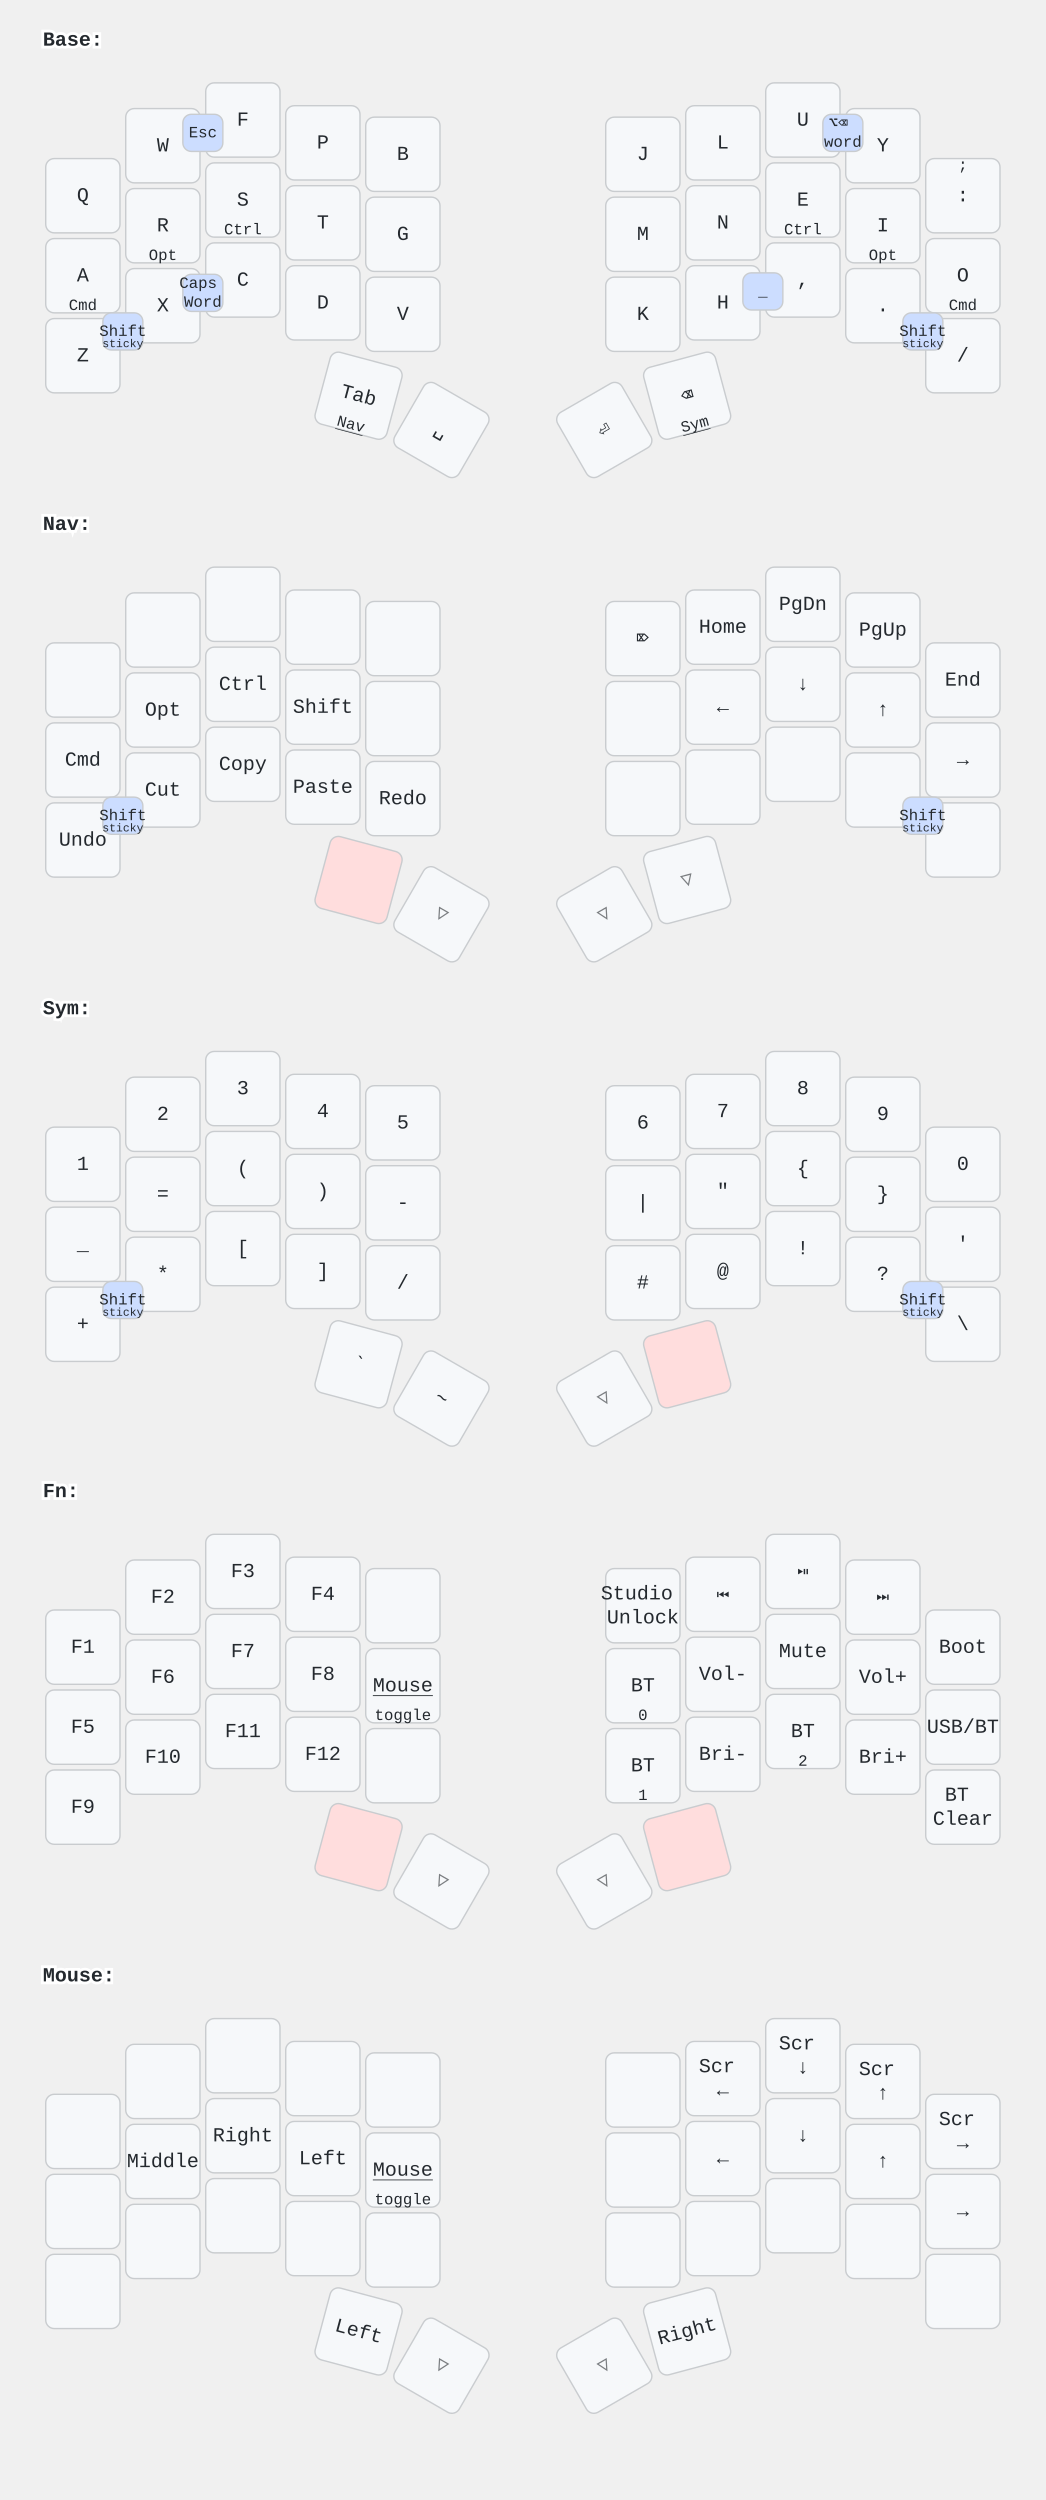
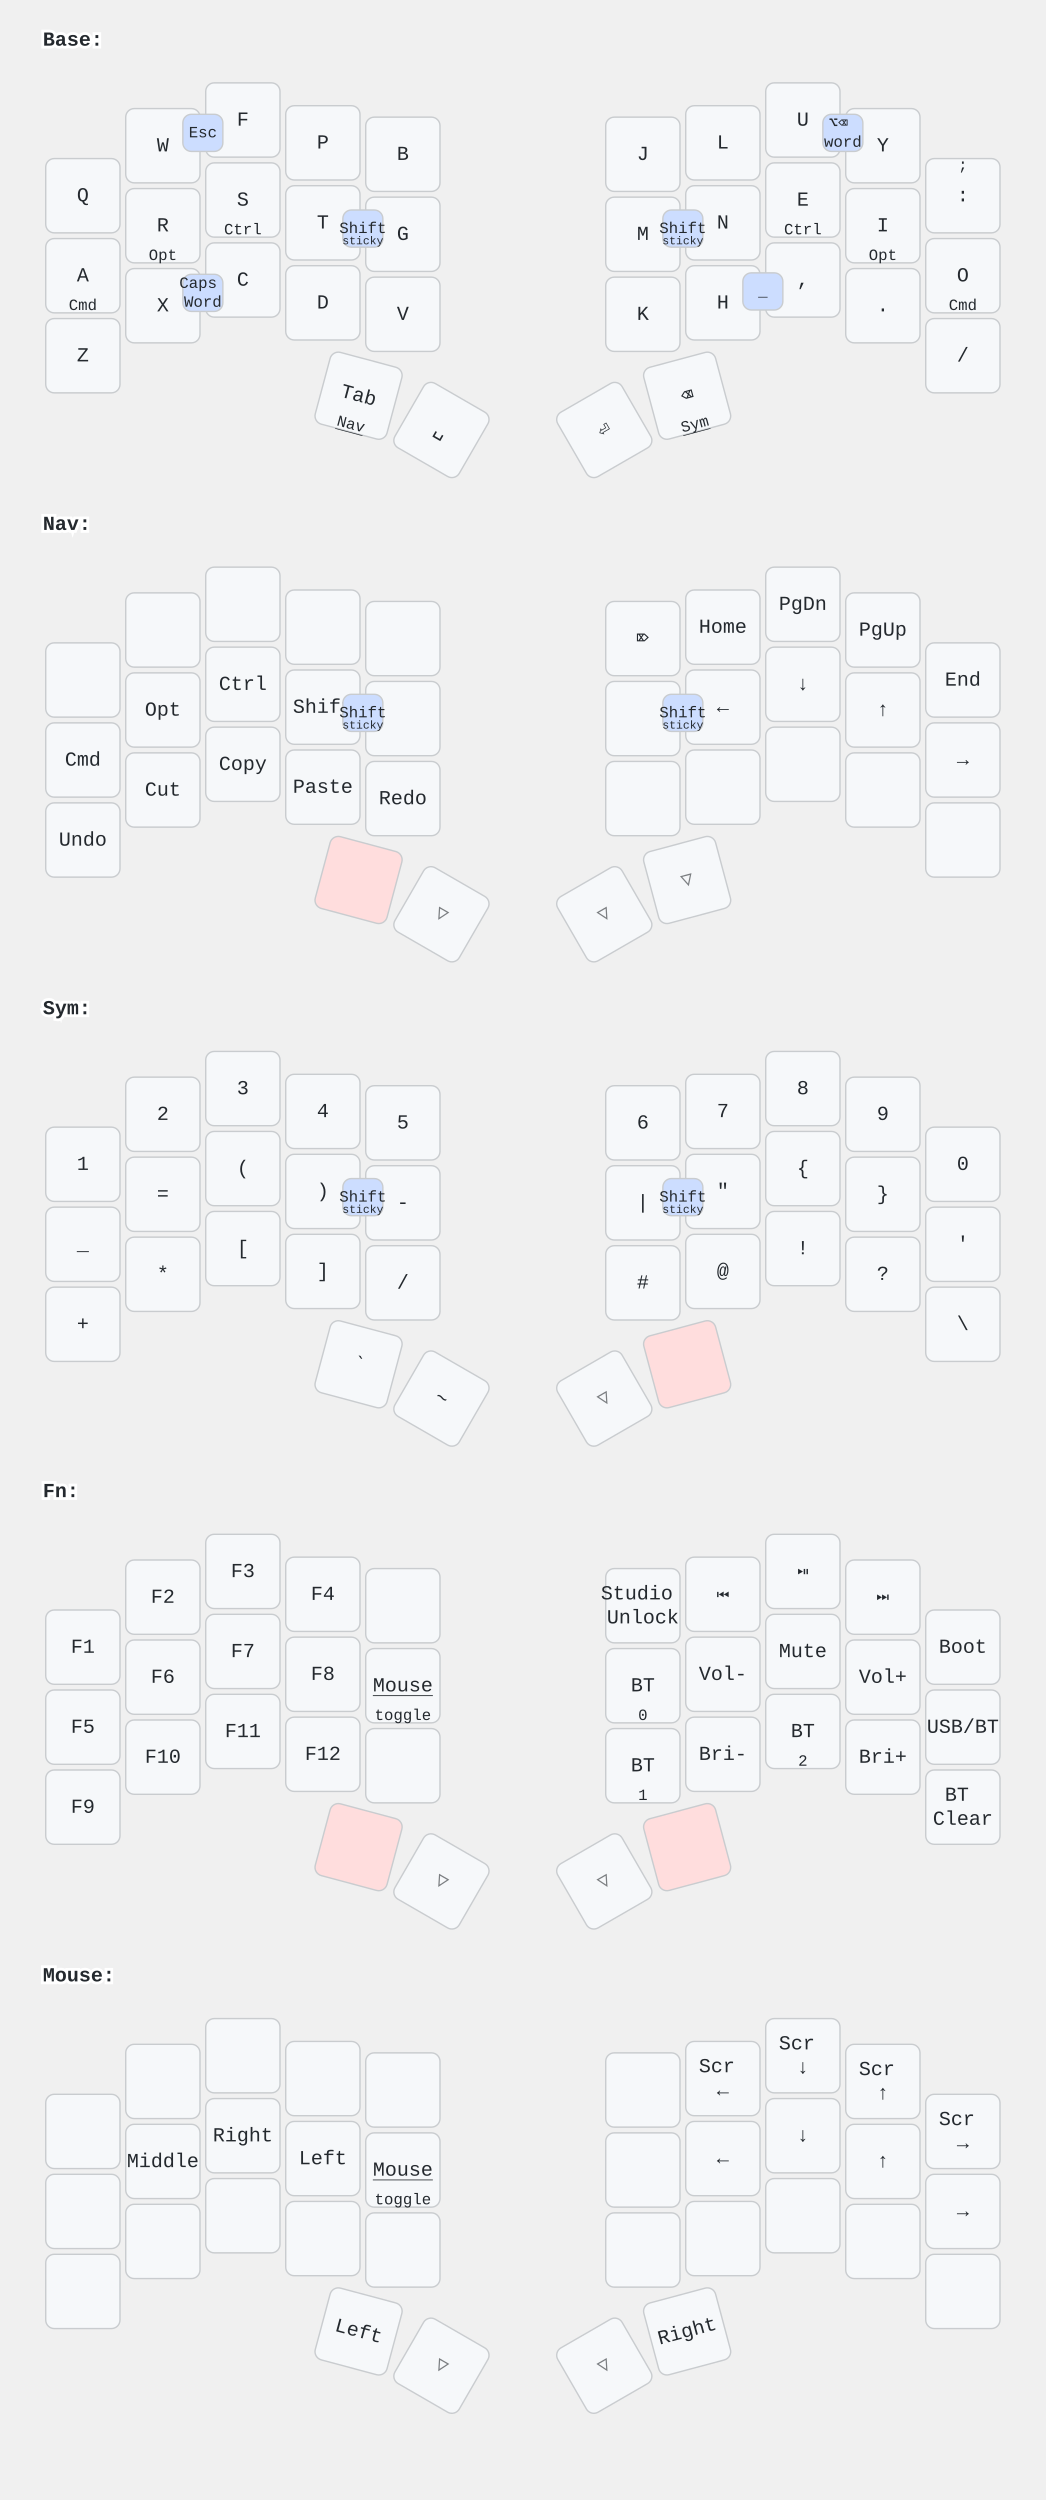
<svg xmlns="http://www.w3.org/2000/svg" width="732" height="1750" viewBox="0 0 732 1750" class="keymap">
  <style>/* inherit to force styles through use tags */
svg path {
    fill: inherit;
}

/* font and background color specifications */
svg.keymap {
    font-family: SFMono-Regular,Consolas,Liberation Mono,Menlo,monospace;
    font-size: 14px;
    font-kerning: normal;
    text-rendering: optimizeLegibility;
    fill: #24292e;
}

/* default key styling */
rect.key {
    fill: #f6f8fa;
}

rect.key, rect.combo {
    stroke: #c9cccf;
    stroke-width: 1;
}

/* default key side styling, only used is draw_key_sides is set */
rect.side {
    filter: brightness(90%);
}

/* color accent for combo boxes */
rect.combo, rect.combo-separate {
    fill: #cdf;
}

/* color accent for held keys */
rect.held, rect.combo.held {
    fill: #fdd;
}

/* color accent for ghost (optional) keys */
rect.ghost, rect.combo.ghost {
    stroke-dasharray: 4, 4;
    stroke-width: 2;
}

text {
    text-anchor: middle;
    dominant-baseline: middle;
}

/* styling for layer labels */
text.label {
    font-weight: bold;
    text-anchor: start;
    stroke: white;
    stroke-width: 4;
    paint-order: stroke;
}

/* styling for optional footer */
text.footer {
    text-anchor: end;
    dominant-baseline: auto;
    stroke: white;
    stroke-width: 4;
    paint-order: stroke;
}

/* styling for combo tap, and key non-tap label text */
text.combo, text.hold, text.shifted, text.left, text.right, text.tl, text.tr, text.bl, text.br {
    font-size: 11px;
}

text.hold, text.bl, text.br {
    text-anchor: middle;
    dominant-baseline: auto;
}

text.shifted, text.tl, text.tr {
    text-anchor: middle;
    dominant-baseline: hanging;
}

text.left, text.tl, text.bl {
    text-anchor: start;
}

text.right, text.tr, text.br {
    text-anchor: end;
}

text.layer-activator {
    text-decoration: underline;
}

/* styling for hold/shifted label text in combo box */
text.combo.hold, text.combo.shifted, text.combo.left, text.combo.right {
    font-size: 8px;
}

/* lighter symbol for transparent keys */
text.trans {
    fill: #7b7e81;
}

/* styling for combo dendrons */
path.combo {
    stroke-width: 1;
    stroke: gray;
    fill: none;
}

/* Start Tabler Icons Cleanup */
/* cannot use height/width with glyphs */
.icon-tabler &gt; path {
    fill: inherit;
    stroke: inherit;
    stroke-width: 2;
}
/* hide tabler's default box */
.icon-tabler &gt; path[stroke="none"][fill="none"] {
    visibility: hidden;
}
/* End Tabler Icons Cleanup */
</style>
  <g transform="translate(30, 0)" class="layer-Base">
    <text x="0" y="28" class="label" id="Base">Base:</text>
    <g transform="translate(0, 56)">
      <g transform="translate(28, 81)" class="key keypos-0">
        <rect rx="6" ry="6" x="-26" y="-26" width="52" height="52" class="key" />
        <text x="0" y="0" class="key tap">Q</text>
      </g>
      <g transform="translate(84, 46)" class="key keypos-1">
        <rect rx="6" ry="6" x="-26" y="-26" width="52" height="52" class="key" />
        <text x="0" y="0" class="key tap">W</text>
      </g>
      <g transform="translate(140, 28)" class="key keypos-2">
        <rect rx="6" ry="6" x="-26" y="-26" width="52" height="52" class="key" />
        <text x="0" y="0" class="key tap">F</text>
      </g>
      <g transform="translate(196, 44)" class="key keypos-3">
        <rect rx="6" ry="6" x="-26" y="-26" width="52" height="52" class="key" />
        <text x="0" y="0" class="key tap">P</text>
      </g>
      <g transform="translate(252, 52)" class="key keypos-4">
        <rect rx="6" ry="6" x="-26" y="-26" width="52" height="52" class="key" />
        <text x="0" y="0" class="key tap">B</text>
      </g>
      <g transform="translate(420, 52)" class="key keypos-5">
        <rect rx="6" ry="6" x="-26" y="-26" width="52" height="52" class="key" />
        <text x="0" y="0" class="key tap">J</text>
      </g>
      <g transform="translate(476, 44)" class="key keypos-6">
        <rect rx="6" ry="6" x="-26" y="-26" width="52" height="52" class="key" />
        <text x="0" y="0" class="key tap">L</text>
      </g>
      <g transform="translate(532, 28)" class="key keypos-7">
        <rect rx="6" ry="6" x="-26" y="-26" width="52" height="52" class="key" />
        <text x="0" y="0" class="key tap">U</text>
      </g>
      <g transform="translate(588, 46)" class="key keypos-8">
        <rect rx="6" ry="6" x="-26" y="-26" width="52" height="52" class="key" />
        <text x="0" y="0" class="key tap">Y</text>
      </g>
      <g transform="translate(644, 81)" class="key keypos-9">
        <rect rx="6" ry="6" x="-26" y="-26" width="52" height="52" class="key" />
        <text x="0" y="0" class="key tap">:</text>
        <text x="0" y="-24" class="key shifted">;</text>
      </g>
      <g transform="translate(28, 137)" class="key keypos-10">
        <rect rx="6" ry="6" x="-26" y="-26" width="52" height="52" class="key" />
        <text x="0" y="0" class="key tap">A</text>
        <text x="0" y="24" class="key hold">Cmd</text>
      </g>
      <g transform="translate(84, 102)" class="key keypos-11">
        <rect rx="6" ry="6" x="-26" y="-26" width="52" height="52" class="key" />
        <text x="0" y="0" class="key tap">R</text>
        <text x="0" y="24" class="key hold">Opt</text>
      </g>
      <g transform="translate(140, 84)" class="key keypos-12">
        <rect rx="6" ry="6" x="-26" y="-26" width="52" height="52" class="key" />
        <text x="0" y="0" class="key tap">S</text>
        <text x="0" y="24" class="key hold">Ctrl</text>
      </g>
      <g transform="translate(196, 100)" class="key keypos-13">
        <rect rx="6" ry="6" x="-26" y="-26" width="52" height="52" class="key" />
        <text x="0" y="0" class="key tap">T</text>
      </g>
      <g transform="translate(252, 108)" class="key keypos-14">
        <rect rx="6" ry="6" x="-26" y="-26" width="52" height="52" class="key" />
        <text x="0" y="0" class="key tap">G</text>
      </g>
      <g transform="translate(420, 108)" class="key keypos-15">
        <rect rx="6" ry="6" x="-26" y="-26" width="52" height="52" class="key" />
        <text x="0" y="0" class="key tap">M</text>
      </g>
      <g transform="translate(476, 100)" class="key keypos-16">
        <rect rx="6" ry="6" x="-26" y="-26" width="52" height="52" class="key" />
        <text x="0" y="0" class="key tap">N</text>
      </g>
      <g transform="translate(532, 84)" class="key keypos-17">
        <rect rx="6" ry="6" x="-26" y="-26" width="52" height="52" class="key" />
        <text x="0" y="0" class="key tap">E</text>
        <text x="0" y="24" class="key hold">Ctrl</text>
      </g>
      <g transform="translate(588, 102)" class="key keypos-18">
        <rect rx="6" ry="6" x="-26" y="-26" width="52" height="52" class="key" />
        <text x="0" y="0" class="key tap">I</text>
        <text x="0" y="24" class="key hold">Opt</text>
      </g>
      <g transform="translate(644, 137)" class="key keypos-19">
        <rect rx="6" ry="6" x="-26" y="-26" width="52" height="52" class="key" />
        <text x="0" y="0" class="key tap">O</text>
        <text x="0" y="24" class="key hold">Cmd</text>
      </g>
      <g transform="translate(28, 193)" class="key keypos-20">
        <rect rx="6" ry="6" x="-26" y="-26" width="52" height="52" class="key" />
        <text x="0" y="0" class="key tap">Z</text>
      </g>
      <g transform="translate(84, 158)" class="key keypos-21">
        <rect rx="6" ry="6" x="-26" y="-26" width="52" height="52" class="key" />
        <text x="0" y="0" class="key tap">X</text>
      </g>
      <g transform="translate(140, 140)" class="key keypos-22">
        <rect rx="6" ry="6" x="-26" y="-26" width="52" height="52" class="key" />
        <text x="0" y="0" class="key tap">C</text>
      </g>
      <g transform="translate(196, 156)" class="key keypos-23">
        <rect rx="6" ry="6" x="-26" y="-26" width="52" height="52" class="key" />
        <text x="0" y="0" class="key tap">D</text>
      </g>
      <g transform="translate(252, 164)" class="key keypos-24">
        <rect rx="6" ry="6" x="-26" y="-26" width="52" height="52" class="key" />
        <text x="0" y="0" class="key tap">V</text>
      </g>
      <g transform="translate(420, 164)" class="key keypos-25">
        <rect rx="6" ry="6" x="-26" y="-26" width="52" height="52" class="key" />
        <text x="0" y="0" class="key tap">K</text>
      </g>
      <g transform="translate(476, 156)" class="key keypos-26">
        <rect rx="6" ry="6" x="-26" y="-26" width="52" height="52" class="key" />
        <text x="0" y="0" class="key tap">H</text>
      </g>
      <g transform="translate(532, 140)" class="key keypos-27">
        <rect rx="6" ry="6" x="-26" y="-26" width="52" height="52" class="key" />
        <text x="0" y="0" class="key tap">,</text>
      </g>
      <g transform="translate(588, 158)" class="key keypos-28">
        <rect rx="6" ry="6" x="-26" y="-26" width="52" height="52" class="key" />
        <text x="0" y="0" class="key tap">.</text>
      </g>
      <g transform="translate(644, 193)" class="key keypos-29">
        <rect rx="6" ry="6" x="-26" y="-26" width="52" height="52" class="key" />
        <text x="0" y="0" class="key tap">/</text>
      </g>
      <g transform="translate(221, 221) rotate(15.0)" class="key keypos-30">
        <rect rx="6" ry="6" x="-26" y="-26" width="52" height="52" class="key" />
        <text x="0" y="0" class="key tap">Tab</text>
        <a href="#Nav">
          <text x="0" y="24" class="key hold layer-activator">Nav</text>
        </a>
      </g>
      <g transform="translate(279, 245) rotate(30.0)" class="key keypos-31">
        <rect rx="6" ry="6" x="-26" y="-26" width="52" height="52" class="key" />
        <text x="0" y="0" class="key tap">␣</text>
      </g>
      <g transform="translate(393, 245) rotate(-30.0)" class="key keypos-32">
        <rect rx="6" ry="6" x="-26" y="-26" width="52" height="52" class="key" />
        <text x="0" y="0" class="key tap">⏎</text>
      </g>
      <g transform="translate(451, 221) rotate(-15.0)" class="key keypos-33">
        <rect rx="6" ry="6" x="-26" y="-26" width="52" height="52" class="key" />
        <text x="0" y="0" class="key tap">⌫</text>
        <a href="#Sym">
          <text x="0" y="24" class="key hold layer-activator">Sym</text>
        </a>
      </g>
      <g class="combo combopos-0">
-         <rect rx="6" ry="6" x="42" y="163" width="28" height="26" class="combo" />
-         <text x="56" y="176" class="combo tap">Shift</text>
-         <text x="56" y="187" class="combo hold">sticky</text>
+         <rect rx="6" ry="6" x="210" y="91" width="28" height="26" class="combo" />
+         <text x="224" y="104" class="combo tap">Shift</text>
+         <text x="224" y="115" class="combo hold">sticky</text>
      </g>
      <g class="combo combopos-1">
-         <rect rx="6" ry="6" x="602" y="163" width="28" height="26" class="combo" />
-         <text x="616" y="176" class="combo tap">Shift</text>
-         <text x="616" y="187" class="combo hold">sticky</text>
+         <rect rx="6" ry="6" x="434" y="91" width="28" height="26" class="combo" />
+         <text x="448" y="104" class="combo tap">Shift</text>
+         <text x="448" y="115" class="combo hold">sticky</text>
      </g>
      <g class="combo combopos-2">
        <rect rx="6" ry="6" x="98" y="24" width="28" height="26" class="combo" />
        <text x="112" y="37" class="combo tap">Esc</text>
      </g>
      <g class="combo combopos-3">
        <rect rx="6" ry="6" x="490" y="135" width="28" height="26" class="combo" />
        <text x="504" y="148" class="combo tap">_</text>
      </g>
      <g class="combo combopos-4">
        <rect rx="6" ry="6" x="98" y="136" width="28" height="26" class="combo" />
        <text x="112" y="149" class="combo tap">
          <tspan x="112" dy="-0.6em">Caps</tspan>
          <tspan x="112" dy="1.2em">Word</tspan>
        </text>
      </g>
      <g class="combo combopos-5">
        <rect rx="6" ry="6" x="546" y="24" width="28" height="26" class="combo" />
        <text x="560" y="37" class="combo tap">
          <tspan x="560" dy="-0.6em">⌥⌫</tspan>
          <tspan x="560" dy="1.2em">word</tspan>
        </text>
      </g>
    </g>
  </g>
  <g transform="translate(30, 339)" class="layer-Nav">
    <text x="0" y="28" class="label" id="Nav">Nav:</text>
    <g transform="translate(0, 56)">
      <g transform="translate(28, 81)" class="key keypos-0">
        <rect rx="6" ry="6" x="-26" y="-26" width="52" height="52" class="key" />
      </g>
      <g transform="translate(84, 46)" class="key keypos-1">
        <rect rx="6" ry="6" x="-26" y="-26" width="52" height="52" class="key" />
      </g>
      <g transform="translate(140, 28)" class="key keypos-2">
        <rect rx="6" ry="6" x="-26" y="-26" width="52" height="52" class="key" />
      </g>
      <g transform="translate(196, 44)" class="key keypos-3">
        <rect rx="6" ry="6" x="-26" y="-26" width="52" height="52" class="key" />
      </g>
      <g transform="translate(252, 52)" class="key keypos-4">
        <rect rx="6" ry="6" x="-26" y="-26" width="52" height="52" class="key" />
      </g>
      <g transform="translate(420, 52)" class="key keypos-5">
        <rect rx="6" ry="6" x="-26" y="-26" width="52" height="52" class="key" />
        <text x="0" y="0" class="key tap">⌦</text>
      </g>
      <g transform="translate(476, 44)" class="key keypos-6">
        <rect rx="6" ry="6" x="-26" y="-26" width="52" height="52" class="key" />
        <text x="0" y="0" class="key tap">Home</text>
      </g>
      <g transform="translate(532, 28)" class="key keypos-7">
        <rect rx="6" ry="6" x="-26" y="-26" width="52" height="52" class="key" />
        <text x="0" y="0" class="key tap">PgDn</text>
      </g>
      <g transform="translate(588, 46)" class="key keypos-8">
        <rect rx="6" ry="6" x="-26" y="-26" width="52" height="52" class="key" />
        <text x="0" y="0" class="key tap">PgUp</text>
      </g>
      <g transform="translate(644, 81)" class="key keypos-9">
        <rect rx="6" ry="6" x="-26" y="-26" width="52" height="52" class="key" />
        <text x="0" y="0" class="key tap">End</text>
      </g>
      <g transform="translate(28, 137)" class="key keypos-10">
        <rect rx="6" ry="6" x="-26" y="-26" width="52" height="52" class="key" />
        <text x="0" y="0" class="key tap">Cmd</text>
      </g>
      <g transform="translate(84, 102)" class="key keypos-11">
        <rect rx="6" ry="6" x="-26" y="-26" width="52" height="52" class="key" />
        <text x="0" y="0" class="key tap">Opt</text>
      </g>
      <g transform="translate(140, 84)" class="key keypos-12">
        <rect rx="6" ry="6" x="-26" y="-26" width="52" height="52" class="key" />
        <text x="0" y="0" class="key tap">Ctrl</text>
      </g>
      <g transform="translate(196, 100)" class="key keypos-13">
        <rect rx="6" ry="6" x="-26" y="-26" width="52" height="52" class="key" />
        <text x="0" y="0" class="key tap">Shift</text>
      </g>
      <g transform="translate(252, 108)" class="key keypos-14">
        <rect rx="6" ry="6" x="-26" y="-26" width="52" height="52" class="key" />
      </g>
      <g transform="translate(420, 108)" class="key keypos-15">
        <rect rx="6" ry="6" x="-26" y="-26" width="52" height="52" class="key" />
      </g>
      <g transform="translate(476, 100)" class="key keypos-16">
        <rect rx="6" ry="6" x="-26" y="-26" width="52" height="52" class="key" />
        <text x="0" y="0" class="key tap">←</text>
      </g>
      <g transform="translate(532, 84)" class="key keypos-17">
        <rect rx="6" ry="6" x="-26" y="-26" width="52" height="52" class="key" />
        <text x="0" y="0" class="key tap">↓</text>
      </g>
      <g transform="translate(588, 102)" class="key keypos-18">
        <rect rx="6" ry="6" x="-26" y="-26" width="52" height="52" class="key" />
        <text x="0" y="0" class="key tap">↑</text>
      </g>
      <g transform="translate(644, 137)" class="key keypos-19">
        <rect rx="6" ry="6" x="-26" y="-26" width="52" height="52" class="key" />
        <text x="0" y="0" class="key tap">→</text>
      </g>
      <g transform="translate(28, 193)" class="key keypos-20">
        <rect rx="6" ry="6" x="-26" y="-26" width="52" height="52" class="key" />
        <text x="0" y="0" class="key tap">Undo</text>
      </g>
      <g transform="translate(84, 158)" class="key keypos-21">
        <rect rx="6" ry="6" x="-26" y="-26" width="52" height="52" class="key" />
        <text x="0" y="0" class="key tap">Cut</text>
      </g>
      <g transform="translate(140, 140)" class="key keypos-22">
        <rect rx="6" ry="6" x="-26" y="-26" width="52" height="52" class="key" />
        <text x="0" y="0" class="key tap">Copy</text>
      </g>
      <g transform="translate(196, 156)" class="key keypos-23">
        <rect rx="6" ry="6" x="-26" y="-26" width="52" height="52" class="key" />
        <text x="0" y="0" class="key tap">Paste</text>
      </g>
      <g transform="translate(252, 164)" class="key keypos-24">
        <rect rx="6" ry="6" x="-26" y="-26" width="52" height="52" class="key" />
        <text x="0" y="0" class="key tap">Redo</text>
      </g>
      <g transform="translate(420, 164)" class="key keypos-25">
        <rect rx="6" ry="6" x="-26" y="-26" width="52" height="52" class="key" />
      </g>
      <g transform="translate(476, 156)" class="key keypos-26">
        <rect rx="6" ry="6" x="-26" y="-26" width="52" height="52" class="key" />
      </g>
      <g transform="translate(532, 140)" class="key keypos-27">
        <rect rx="6" ry="6" x="-26" y="-26" width="52" height="52" class="key" />
      </g>
      <g transform="translate(588, 158)" class="key keypos-28">
        <rect rx="6" ry="6" x="-26" y="-26" width="52" height="52" class="key" />
      </g>
      <g transform="translate(644, 193)" class="key keypos-29">
        <rect rx="6" ry="6" x="-26" y="-26" width="52" height="52" class="key" />
      </g>
      <g transform="translate(221, 221) rotate(15.0)" class="key held keypos-30">
        <rect rx="6" ry="6" x="-26" y="-26" width="52" height="52" class="key held" />
      </g>
      <g transform="translate(279, 245) rotate(30.0)" class="key trans keypos-31">
        <rect rx="6" ry="6" x="-26" y="-26" width="52" height="52" class="key trans" />
        <text x="0" y="0" class="key trans tap">▽</text>
      </g>
      <g transform="translate(393, 245) rotate(-30.0)" class="key trans keypos-32">
        <rect rx="6" ry="6" x="-26" y="-26" width="52" height="52" class="key trans" />
        <text x="0" y="0" class="key trans tap">▽</text>
      </g>
      <g transform="translate(451, 221) rotate(-15.0)" class="key trans keypos-33">
        <rect rx="6" ry="6" x="-26" y="-26" width="52" height="52" class="key trans" />
        <text x="0" y="0" class="key trans tap">▽</text>
      </g>
      <g class="combo combopos-0">
-         <rect rx="6" ry="6" x="42" y="163" width="28" height="26" class="combo" />
-         <text x="56" y="176" class="combo tap">Shift</text>
-         <text x="56" y="187" class="combo hold">sticky</text>
+         <rect rx="6" ry="6" x="210" y="91" width="28" height="26" class="combo" />
+         <text x="224" y="104" class="combo tap">Shift</text>
+         <text x="224" y="115" class="combo hold">sticky</text>
      </g>
      <g class="combo combopos-1">
-         <rect rx="6" ry="6" x="602" y="163" width="28" height="26" class="combo" />
-         <text x="616" y="176" class="combo tap">Shift</text>
-         <text x="616" y="187" class="combo hold">sticky</text>
+         <rect rx="6" ry="6" x="434" y="91" width="28" height="26" class="combo" />
+         <text x="448" y="104" class="combo tap">Shift</text>
+         <text x="448" y="115" class="combo hold">sticky</text>
      </g>
    </g>
  </g>
  <g transform="translate(30, 678)" class="layer-Sym">
    <text x="0" y="28" class="label" id="Sym">Sym:</text>
    <g transform="translate(0, 56)">
      <g transform="translate(28, 81)" class="key keypos-0">
        <rect rx="6" ry="6" x="-26" y="-26" width="52" height="52" class="key" />
        <text x="0" y="0" class="key tap">1</text>
      </g>
      <g transform="translate(84, 46)" class="key keypos-1">
        <rect rx="6" ry="6" x="-26" y="-26" width="52" height="52" class="key" />
        <text x="0" y="0" class="key tap">2</text>
      </g>
      <g transform="translate(140, 28)" class="key keypos-2">
        <rect rx="6" ry="6" x="-26" y="-26" width="52" height="52" class="key" />
        <text x="0" y="0" class="key tap">3</text>
      </g>
      <g transform="translate(196, 44)" class="key keypos-3">
        <rect rx="6" ry="6" x="-26" y="-26" width="52" height="52" class="key" />
        <text x="0" y="0" class="key tap">4</text>
      </g>
      <g transform="translate(252, 52)" class="key keypos-4">
        <rect rx="6" ry="6" x="-26" y="-26" width="52" height="52" class="key" />
        <text x="0" y="0" class="key tap">5</text>
      </g>
      <g transform="translate(420, 52)" class="key keypos-5">
        <rect rx="6" ry="6" x="-26" y="-26" width="52" height="52" class="key" />
        <text x="0" y="0" class="key tap">6</text>
      </g>
      <g transform="translate(476, 44)" class="key keypos-6">
        <rect rx="6" ry="6" x="-26" y="-26" width="52" height="52" class="key" />
        <text x="0" y="0" class="key tap">7</text>
      </g>
      <g transform="translate(532, 28)" class="key keypos-7">
        <rect rx="6" ry="6" x="-26" y="-26" width="52" height="52" class="key" />
        <text x="0" y="0" class="key tap">8</text>
      </g>
      <g transform="translate(588, 46)" class="key keypos-8">
        <rect rx="6" ry="6" x="-26" y="-26" width="52" height="52" class="key" />
        <text x="0" y="0" class="key tap">9</text>
      </g>
      <g transform="translate(644, 81)" class="key keypos-9">
        <rect rx="6" ry="6" x="-26" y="-26" width="52" height="52" class="key" />
        <text x="0" y="0" class="key tap">0</text>
      </g>
      <g transform="translate(28, 137)" class="key keypos-10">
        <rect rx="6" ry="6" x="-26" y="-26" width="52" height="52" class="key" />
        <text x="0" y="0" class="key tap">_</text>
      </g>
      <g transform="translate(84, 102)" class="key keypos-11">
        <rect rx="6" ry="6" x="-26" y="-26" width="52" height="52" class="key" />
        <text x="0" y="0" class="key tap">=</text>
      </g>
      <g transform="translate(140, 84)" class="key keypos-12">
        <rect rx="6" ry="6" x="-26" y="-26" width="52" height="52" class="key" />
        <text x="0" y="0" class="key tap">(</text>
      </g>
      <g transform="translate(196, 100)" class="key keypos-13">
        <rect rx="6" ry="6" x="-26" y="-26" width="52" height="52" class="key" />
        <text x="0" y="0" class="key tap">)</text>
      </g>
      <g transform="translate(252, 108)" class="key keypos-14">
        <rect rx="6" ry="6" x="-26" y="-26" width="52" height="52" class="key" />
        <text x="0" y="0" class="key tap">-</text>
      </g>
      <g transform="translate(420, 108)" class="key keypos-15">
        <rect rx="6" ry="6" x="-26" y="-26" width="52" height="52" class="key" />
        <text x="0" y="0" class="key tap">|</text>
      </g>
      <g transform="translate(476, 100)" class="key keypos-16">
        <rect rx="6" ry="6" x="-26" y="-26" width="52" height="52" class="key" />
        <text x="0" y="0" class="key tap">"</text>
      </g>
      <g transform="translate(532, 84)" class="key keypos-17">
        <rect rx="6" ry="6" x="-26" y="-26" width="52" height="52" class="key" />
        <text x="0" y="0" class="key tap">{</text>
      </g>
      <g transform="translate(588, 102)" class="key keypos-18">
        <rect rx="6" ry="6" x="-26" y="-26" width="52" height="52" class="key" />
        <text x="0" y="0" class="key tap">}</text>
      </g>
      <g transform="translate(644, 137)" class="key keypos-19">
        <rect rx="6" ry="6" x="-26" y="-26" width="52" height="52" class="key" />
        <text x="0" y="0" class="key tap">'</text>
      </g>
      <g transform="translate(28, 193)" class="key keypos-20">
        <rect rx="6" ry="6" x="-26" y="-26" width="52" height="52" class="key" />
        <text x="0" y="0" class="key tap">+</text>
      </g>
      <g transform="translate(84, 158)" class="key keypos-21">
        <rect rx="6" ry="6" x="-26" y="-26" width="52" height="52" class="key" />
        <text x="0" y="0" class="key tap">*</text>
      </g>
      <g transform="translate(140, 140)" class="key keypos-22">
        <rect rx="6" ry="6" x="-26" y="-26" width="52" height="52" class="key" />
        <text x="0" y="0" class="key tap">[</text>
      </g>
      <g transform="translate(196, 156)" class="key keypos-23">
        <rect rx="6" ry="6" x="-26" y="-26" width="52" height="52" class="key" />
        <text x="0" y="0" class="key tap">]</text>
      </g>
      <g transform="translate(252, 164)" class="key keypos-24">
        <rect rx="6" ry="6" x="-26" y="-26" width="52" height="52" class="key" />
        <text x="0" y="0" class="key tap">/</text>
      </g>
      <g transform="translate(420, 164)" class="key keypos-25">
        <rect rx="6" ry="6" x="-26" y="-26" width="52" height="52" class="key" />
        <text x="0" y="0" class="key tap">#</text>
      </g>
      <g transform="translate(476, 156)" class="key keypos-26">
        <rect rx="6" ry="6" x="-26" y="-26" width="52" height="52" class="key" />
        <text x="0" y="0" class="key tap">@</text>
      </g>
      <g transform="translate(532, 140)" class="key keypos-27">
        <rect rx="6" ry="6" x="-26" y="-26" width="52" height="52" class="key" />
        <text x="0" y="0" class="key tap">!</text>
      </g>
      <g transform="translate(588, 158)" class="key keypos-28">
        <rect rx="6" ry="6" x="-26" y="-26" width="52" height="52" class="key" />
        <text x="0" y="0" class="key tap">?</text>
      </g>
      <g transform="translate(644, 193)" class="key keypos-29">
        <rect rx="6" ry="6" x="-26" y="-26" width="52" height="52" class="key" />
        <text x="0" y="0" class="key tap">\</text>
      </g>
      <g transform="translate(221, 221) rotate(15.0)" class="key keypos-30">
        <rect rx="6" ry="6" x="-26" y="-26" width="52" height="52" class="key" />
        <text x="0" y="0" class="key tap">`</text>
      </g>
      <g transform="translate(279, 245) rotate(30.0)" class="key keypos-31">
        <rect rx="6" ry="6" x="-26" y="-26" width="52" height="52" class="key" />
        <text x="0" y="0" class="key tap">~</text>
      </g>
      <g transform="translate(393, 245) rotate(-30.0)" class="key trans keypos-32">
        <rect rx="6" ry="6" x="-26" y="-26" width="52" height="52" class="key trans" />
        <text x="0" y="0" class="key trans tap">▽</text>
      </g>
      <g transform="translate(451, 221) rotate(-15.0)" class="key held keypos-33">
        <rect rx="6" ry="6" x="-26" y="-26" width="52" height="52" class="key held" />
      </g>
      <g class="combo combopos-0">
-         <rect rx="6" ry="6" x="42" y="163" width="28" height="26" class="combo" />
-         <text x="56" y="176" class="combo tap">Shift</text>
-         <text x="56" y="187" class="combo hold">sticky</text>
+         <rect rx="6" ry="6" x="210" y="91" width="28" height="26" class="combo" />
+         <text x="224" y="104" class="combo tap">Shift</text>
+         <text x="224" y="115" class="combo hold">sticky</text>
      </g>
      <g class="combo combopos-1">
-         <rect rx="6" ry="6" x="602" y="163" width="28" height="26" class="combo" />
-         <text x="616" y="176" class="combo tap">Shift</text>
-         <text x="616" y="187" class="combo hold">sticky</text>
+         <rect rx="6" ry="6" x="434" y="91" width="28" height="26" class="combo" />
+         <text x="448" y="104" class="combo tap">Shift</text>
+         <text x="448" y="115" class="combo hold">sticky</text>
      </g>
    </g>
  </g>
  <g transform="translate(30, 1016)" class="layer-Fn">
    <text x="0" y="28" class="label" id="Fn">Fn:</text>
    <g transform="translate(0, 56)">
      <g transform="translate(28, 81)" class="key keypos-0">
        <rect rx="6" ry="6" x="-26" y="-26" width="52" height="52" class="key" />
        <text x="0" y="0" class="key tap">F1</text>
      </g>
      <g transform="translate(84, 46)" class="key keypos-1">
        <rect rx="6" ry="6" x="-26" y="-26" width="52" height="52" class="key" />
        <text x="0" y="0" class="key tap">F2</text>
      </g>
      <g transform="translate(140, 28)" class="key keypos-2">
        <rect rx="6" ry="6" x="-26" y="-26" width="52" height="52" class="key" />
        <text x="0" y="0" class="key tap">F3</text>
      </g>
      <g transform="translate(196, 44)" class="key keypos-3">
        <rect rx="6" ry="6" x="-26" y="-26" width="52" height="52" class="key" />
        <text x="0" y="0" class="key tap">F4</text>
      </g>
      <g transform="translate(252, 52)" class="key keypos-4">
        <rect rx="6" ry="6" x="-26" y="-26" width="52" height="52" class="key" />
      </g>
      <g transform="translate(420, 52)" class="key keypos-5">
        <rect rx="6" ry="6" x="-26" y="-26" width="52" height="52" class="key" />
        <text x="0" y="0" class="key tap">
          <tspan x="0" dy="-0.6em">Studio</tspan>
          <tspan x="0" dy="1.2em">Unlock</tspan>
        </text>
      </g>
      <g transform="translate(476, 44)" class="key keypos-6">
        <rect rx="6" ry="6" x="-26" y="-26" width="52" height="52" class="key" />
        <text x="0" y="0" class="key tap">⏮</text>
      </g>
      <g transform="translate(532, 28)" class="key keypos-7">
        <rect rx="6" ry="6" x="-26" y="-26" width="52" height="52" class="key" />
        <text x="0" y="0" class="key tap">⏯</text>
      </g>
      <g transform="translate(588, 46)" class="key keypos-8">
        <rect rx="6" ry="6" x="-26" y="-26" width="52" height="52" class="key" />
        <text x="0" y="0" class="key tap">⏭</text>
      </g>
      <g transform="translate(644, 81)" class="key keypos-9">
        <rect rx="6" ry="6" x="-26" y="-26" width="52" height="52" class="key" />
        <text x="0" y="0" class="key tap">Boot</text>
      </g>
      <g transform="translate(28, 137)" class="key keypos-10">
        <rect rx="6" ry="6" x="-26" y="-26" width="52" height="52" class="key" />
        <text x="0" y="0" class="key tap">F5</text>
      </g>
      <g transform="translate(84, 102)" class="key keypos-11">
        <rect rx="6" ry="6" x="-26" y="-26" width="52" height="52" class="key" />
        <text x="0" y="0" class="key tap">F6</text>
      </g>
      <g transform="translate(140, 84)" class="key keypos-12">
        <rect rx="6" ry="6" x="-26" y="-26" width="52" height="52" class="key" />
        <text x="0" y="0" class="key tap">F7</text>
      </g>
      <g transform="translate(196, 100)" class="key keypos-13">
        <rect rx="6" ry="6" x="-26" y="-26" width="52" height="52" class="key" />
        <text x="0" y="0" class="key tap">F8</text>
      </g>
      <g transform="translate(252, 108)" class="key keypos-14">
        <rect rx="6" ry="6" x="-26" y="-26" width="52" height="52" class="key" />
        <a href="#Mouse">
          <text x="0" y="0" class="key tap layer-activator">Mouse</text>
        </a>
        <text x="0" y="24" class="key hold">toggle</text>
      </g>
      <g transform="translate(420, 108)" class="key keypos-15">
        <rect rx="6" ry="6" x="-26" y="-26" width="52" height="52" class="key" />
        <text x="0" y="0" class="key tap">BT</text>
        <text x="0" y="24" class="key hold">0</text>
      </g>
      <g transform="translate(476, 100)" class="key keypos-16">
        <rect rx="6" ry="6" x="-26" y="-26" width="52" height="52" class="key" />
        <text x="0" y="0" class="key tap">Vol-</text>
      </g>
      <g transform="translate(532, 84)" class="key keypos-17">
        <rect rx="6" ry="6" x="-26" y="-26" width="52" height="52" class="key" />
        <text x="0" y="0" class="key tap">Mute</text>
      </g>
      <g transform="translate(588, 102)" class="key keypos-18">
        <rect rx="6" ry="6" x="-26" y="-26" width="52" height="52" class="key" />
        <text x="0" y="0" class="key tap">Vol+</text>
      </g>
      <g transform="translate(644, 137)" class="key keypos-19">
        <rect rx="6" ry="6" x="-26" y="-26" width="52" height="52" class="key" />
        <text x="0" y="0" class="key tap">USB/BT</text>
      </g>
      <g transform="translate(28, 193)" class="key keypos-20">
        <rect rx="6" ry="6" x="-26" y="-26" width="52" height="52" class="key" />
        <text x="0" y="0" class="key tap">F9</text>
      </g>
      <g transform="translate(84, 158)" class="key keypos-21">
        <rect rx="6" ry="6" x="-26" y="-26" width="52" height="52" class="key" />
        <text x="0" y="0" class="key tap">F10</text>
      </g>
      <g transform="translate(140, 140)" class="key keypos-22">
        <rect rx="6" ry="6" x="-26" y="-26" width="52" height="52" class="key" />
        <text x="0" y="0" class="key tap">F11</text>
      </g>
      <g transform="translate(196, 156)" class="key keypos-23">
        <rect rx="6" ry="6" x="-26" y="-26" width="52" height="52" class="key" />
        <text x="0" y="0" class="key tap">F12</text>
      </g>
      <g transform="translate(252, 164)" class="key keypos-24">
        <rect rx="6" ry="6" x="-26" y="-26" width="52" height="52" class="key" />
      </g>
      <g transform="translate(420, 164)" class="key keypos-25">
        <rect rx="6" ry="6" x="-26" y="-26" width="52" height="52" class="key" />
        <text x="0" y="0" class="key tap">BT</text>
        <text x="0" y="24" class="key hold">1</text>
      </g>
      <g transform="translate(476, 156)" class="key keypos-26">
        <rect rx="6" ry="6" x="-26" y="-26" width="52" height="52" class="key" />
        <text x="0" y="0" class="key tap">Bri-</text>
      </g>
      <g transform="translate(532, 140)" class="key keypos-27">
        <rect rx="6" ry="6" x="-26" y="-26" width="52" height="52" class="key" />
        <text x="0" y="0" class="key tap">BT</text>
        <text x="0" y="24" class="key hold">2</text>
      </g>
      <g transform="translate(588, 158)" class="key keypos-28">
        <rect rx="6" ry="6" x="-26" y="-26" width="52" height="52" class="key" />
        <text x="0" y="0" class="key tap">Bri+</text>
      </g>
      <g transform="translate(644, 193)" class="key keypos-29">
        <rect rx="6" ry="6" x="-26" y="-26" width="52" height="52" class="key" />
        <text x="0" y="0" class="key tap">
          <tspan x="0" dy="-0.6em">BT</tspan>
          <tspan x="0" dy="1.2em">Clear</tspan>
        </text>
      </g>
      <g transform="translate(221, 221) rotate(15.0)" class="key held keypos-30">
        <rect rx="6" ry="6" x="-26" y="-26" width="52" height="52" class="key held" />
      </g>
      <g transform="translate(279, 245) rotate(30.0)" class="key trans keypos-31">
        <rect rx="6" ry="6" x="-26" y="-26" width="52" height="52" class="key trans" />
        <text x="0" y="0" class="key trans tap">▽</text>
      </g>
      <g transform="translate(393, 245) rotate(-30.0)" class="key trans keypos-32">
        <rect rx="6" ry="6" x="-26" y="-26" width="52" height="52" class="key trans" />
        <text x="0" y="0" class="key trans tap">▽</text>
      </g>
      <g transform="translate(451, 221) rotate(-15.0)" class="key held keypos-33">
        <rect rx="6" ry="6" x="-26" y="-26" width="52" height="52" class="key held" />
      </g>
    </g>
  </g>
  <g transform="translate(30, 1355)" class="layer-Mouse">
    <text x="0" y="28" class="label" id="Mouse">Mouse:</text>
    <g transform="translate(0, 56)">
      <g transform="translate(28, 81)" class="key keypos-0">
        <rect rx="6" ry="6" x="-26" y="-26" width="52" height="52" class="key" />
      </g>
      <g transform="translate(84, 46)" class="key keypos-1">
        <rect rx="6" ry="6" x="-26" y="-26" width="52" height="52" class="key" />
      </g>
      <g transform="translate(140, 28)" class="key keypos-2">
        <rect rx="6" ry="6" x="-26" y="-26" width="52" height="52" class="key" />
      </g>
      <g transform="translate(196, 44)" class="key keypos-3">
        <rect rx="6" ry="6" x="-26" y="-26" width="52" height="52" class="key" />
      </g>
      <g transform="translate(252, 52)" class="key keypos-4">
        <rect rx="6" ry="6" x="-26" y="-26" width="52" height="52" class="key" />
      </g>
      <g transform="translate(420, 52)" class="key keypos-5">
        <rect rx="6" ry="6" x="-26" y="-26" width="52" height="52" class="key" />
      </g>
      <g transform="translate(476, 44)" class="key keypos-6">
        <rect rx="6" ry="6" x="-26" y="-26" width="52" height="52" class="key" />
        <text x="0" y="0" class="key tap">
          <tspan x="0" dy="-0.6em">Scr</tspan>
          <tspan x="0" dy="1.2em">←</tspan>
        </text>
      </g>
      <g transform="translate(532, 28)" class="key keypos-7">
        <rect rx="6" ry="6" x="-26" y="-26" width="52" height="52" class="key" />
        <text x="0" y="0" class="key tap">
          <tspan x="0" dy="-0.6em">Scr</tspan>
          <tspan x="0" dy="1.2em">↓</tspan>
        </text>
      </g>
      <g transform="translate(588, 46)" class="key keypos-8">
        <rect rx="6" ry="6" x="-26" y="-26" width="52" height="52" class="key" />
        <text x="0" y="0" class="key tap">
          <tspan x="0" dy="-0.6em">Scr</tspan>
          <tspan x="0" dy="1.2em">↑</tspan>
        </text>
      </g>
      <g transform="translate(644, 81)" class="key keypos-9">
        <rect rx="6" ry="6" x="-26" y="-26" width="52" height="52" class="key" />
        <text x="0" y="0" class="key tap">
          <tspan x="0" dy="-0.6em">Scr</tspan>
          <tspan x="0" dy="1.2em">→</tspan>
        </text>
      </g>
      <g transform="translate(28, 137)" class="key keypos-10">
        <rect rx="6" ry="6" x="-26" y="-26" width="52" height="52" class="key" />
      </g>
      <g transform="translate(84, 102)" class="key keypos-11">
        <rect rx="6" ry="6" x="-26" y="-26" width="52" height="52" class="key" />
        <text x="0" y="0" class="key tap">Middle</text>
      </g>
      <g transform="translate(140, 84)" class="key keypos-12">
        <rect rx="6" ry="6" x="-26" y="-26" width="52" height="52" class="key" />
        <text x="0" y="0" class="key tap">Right</text>
      </g>
      <g transform="translate(196, 100)" class="key keypos-13">
        <rect rx="6" ry="6" x="-26" y="-26" width="52" height="52" class="key" />
        <text x="0" y="0" class="key tap">Left</text>
      </g>
      <g transform="translate(252, 108)" class="key keypos-14">
        <rect rx="6" ry="6" x="-26" y="-26" width="52" height="52" class="key" />
        <a href="#Mouse">
          <text x="0" y="0" class="key tap layer-activator">Mouse</text>
        </a>
        <text x="0" y="24" class="key hold">toggle</text>
      </g>
      <g transform="translate(420, 108)" class="key keypos-15">
        <rect rx="6" ry="6" x="-26" y="-26" width="52" height="52" class="key" />
      </g>
      <g transform="translate(476, 100)" class="key keypos-16">
        <rect rx="6" ry="6" x="-26" y="-26" width="52" height="52" class="key" />
        <text x="0" y="0" class="key tap">←</text>
      </g>
      <g transform="translate(532, 84)" class="key keypos-17">
        <rect rx="6" ry="6" x="-26" y="-26" width="52" height="52" class="key" />
        <text x="0" y="0" class="key tap">↓</text>
      </g>
      <g transform="translate(588, 102)" class="key keypos-18">
        <rect rx="6" ry="6" x="-26" y="-26" width="52" height="52" class="key" />
        <text x="0" y="0" class="key tap">↑</text>
      </g>
      <g transform="translate(644, 137)" class="key keypos-19">
        <rect rx="6" ry="6" x="-26" y="-26" width="52" height="52" class="key" />
        <text x="0" y="0" class="key tap">→</text>
      </g>
      <g transform="translate(28, 193)" class="key keypos-20">
        <rect rx="6" ry="6" x="-26" y="-26" width="52" height="52" class="key" />
      </g>
      <g transform="translate(84, 158)" class="key keypos-21">
        <rect rx="6" ry="6" x="-26" y="-26" width="52" height="52" class="key" />
      </g>
      <g transform="translate(140, 140)" class="key keypos-22">
        <rect rx="6" ry="6" x="-26" y="-26" width="52" height="52" class="key" />
      </g>
      <g transform="translate(196, 156)" class="key keypos-23">
        <rect rx="6" ry="6" x="-26" y="-26" width="52" height="52" class="key" />
      </g>
      <g transform="translate(252, 164)" class="key keypos-24">
        <rect rx="6" ry="6" x="-26" y="-26" width="52" height="52" class="key" />
      </g>
      <g transform="translate(420, 164)" class="key keypos-25">
        <rect rx="6" ry="6" x="-26" y="-26" width="52" height="52" class="key" />
      </g>
      <g transform="translate(476, 156)" class="key keypos-26">
        <rect rx="6" ry="6" x="-26" y="-26" width="52" height="52" class="key" />
      </g>
      <g transform="translate(532, 140)" class="key keypos-27">
        <rect rx="6" ry="6" x="-26" y="-26" width="52" height="52" class="key" />
      </g>
      <g transform="translate(588, 158)" class="key keypos-28">
        <rect rx="6" ry="6" x="-26" y="-26" width="52" height="52" class="key" />
      </g>
      <g transform="translate(644, 193)" class="key keypos-29">
        <rect rx="6" ry="6" x="-26" y="-26" width="52" height="52" class="key" />
      </g>
      <g transform="translate(221, 221) rotate(15.0)" class="key keypos-30">
        <rect rx="6" ry="6" x="-26" y="-26" width="52" height="52" class="key" />
        <text x="0" y="0" class="key tap">Left</text>
      </g>
      <g transform="translate(279, 245) rotate(30.0)" class="key trans keypos-31">
        <rect rx="6" ry="6" x="-26" y="-26" width="52" height="52" class="key trans" />
        <text x="0" y="0" class="key trans tap">▽</text>
      </g>
      <g transform="translate(393, 245) rotate(-30.0)" class="key trans keypos-32">
        <rect rx="6" ry="6" x="-26" y="-26" width="52" height="52" class="key trans" />
        <text x="0" y="0" class="key trans tap">▽</text>
      </g>
      <g transform="translate(451, 221) rotate(-15.0)" class="key keypos-33">
        <rect rx="6" ry="6" x="-26" y="-26" width="52" height="52" class="key" />
        <text x="0" y="0" class="key tap">Right</text>
      </g>
    </g>
  </g>
</svg>
